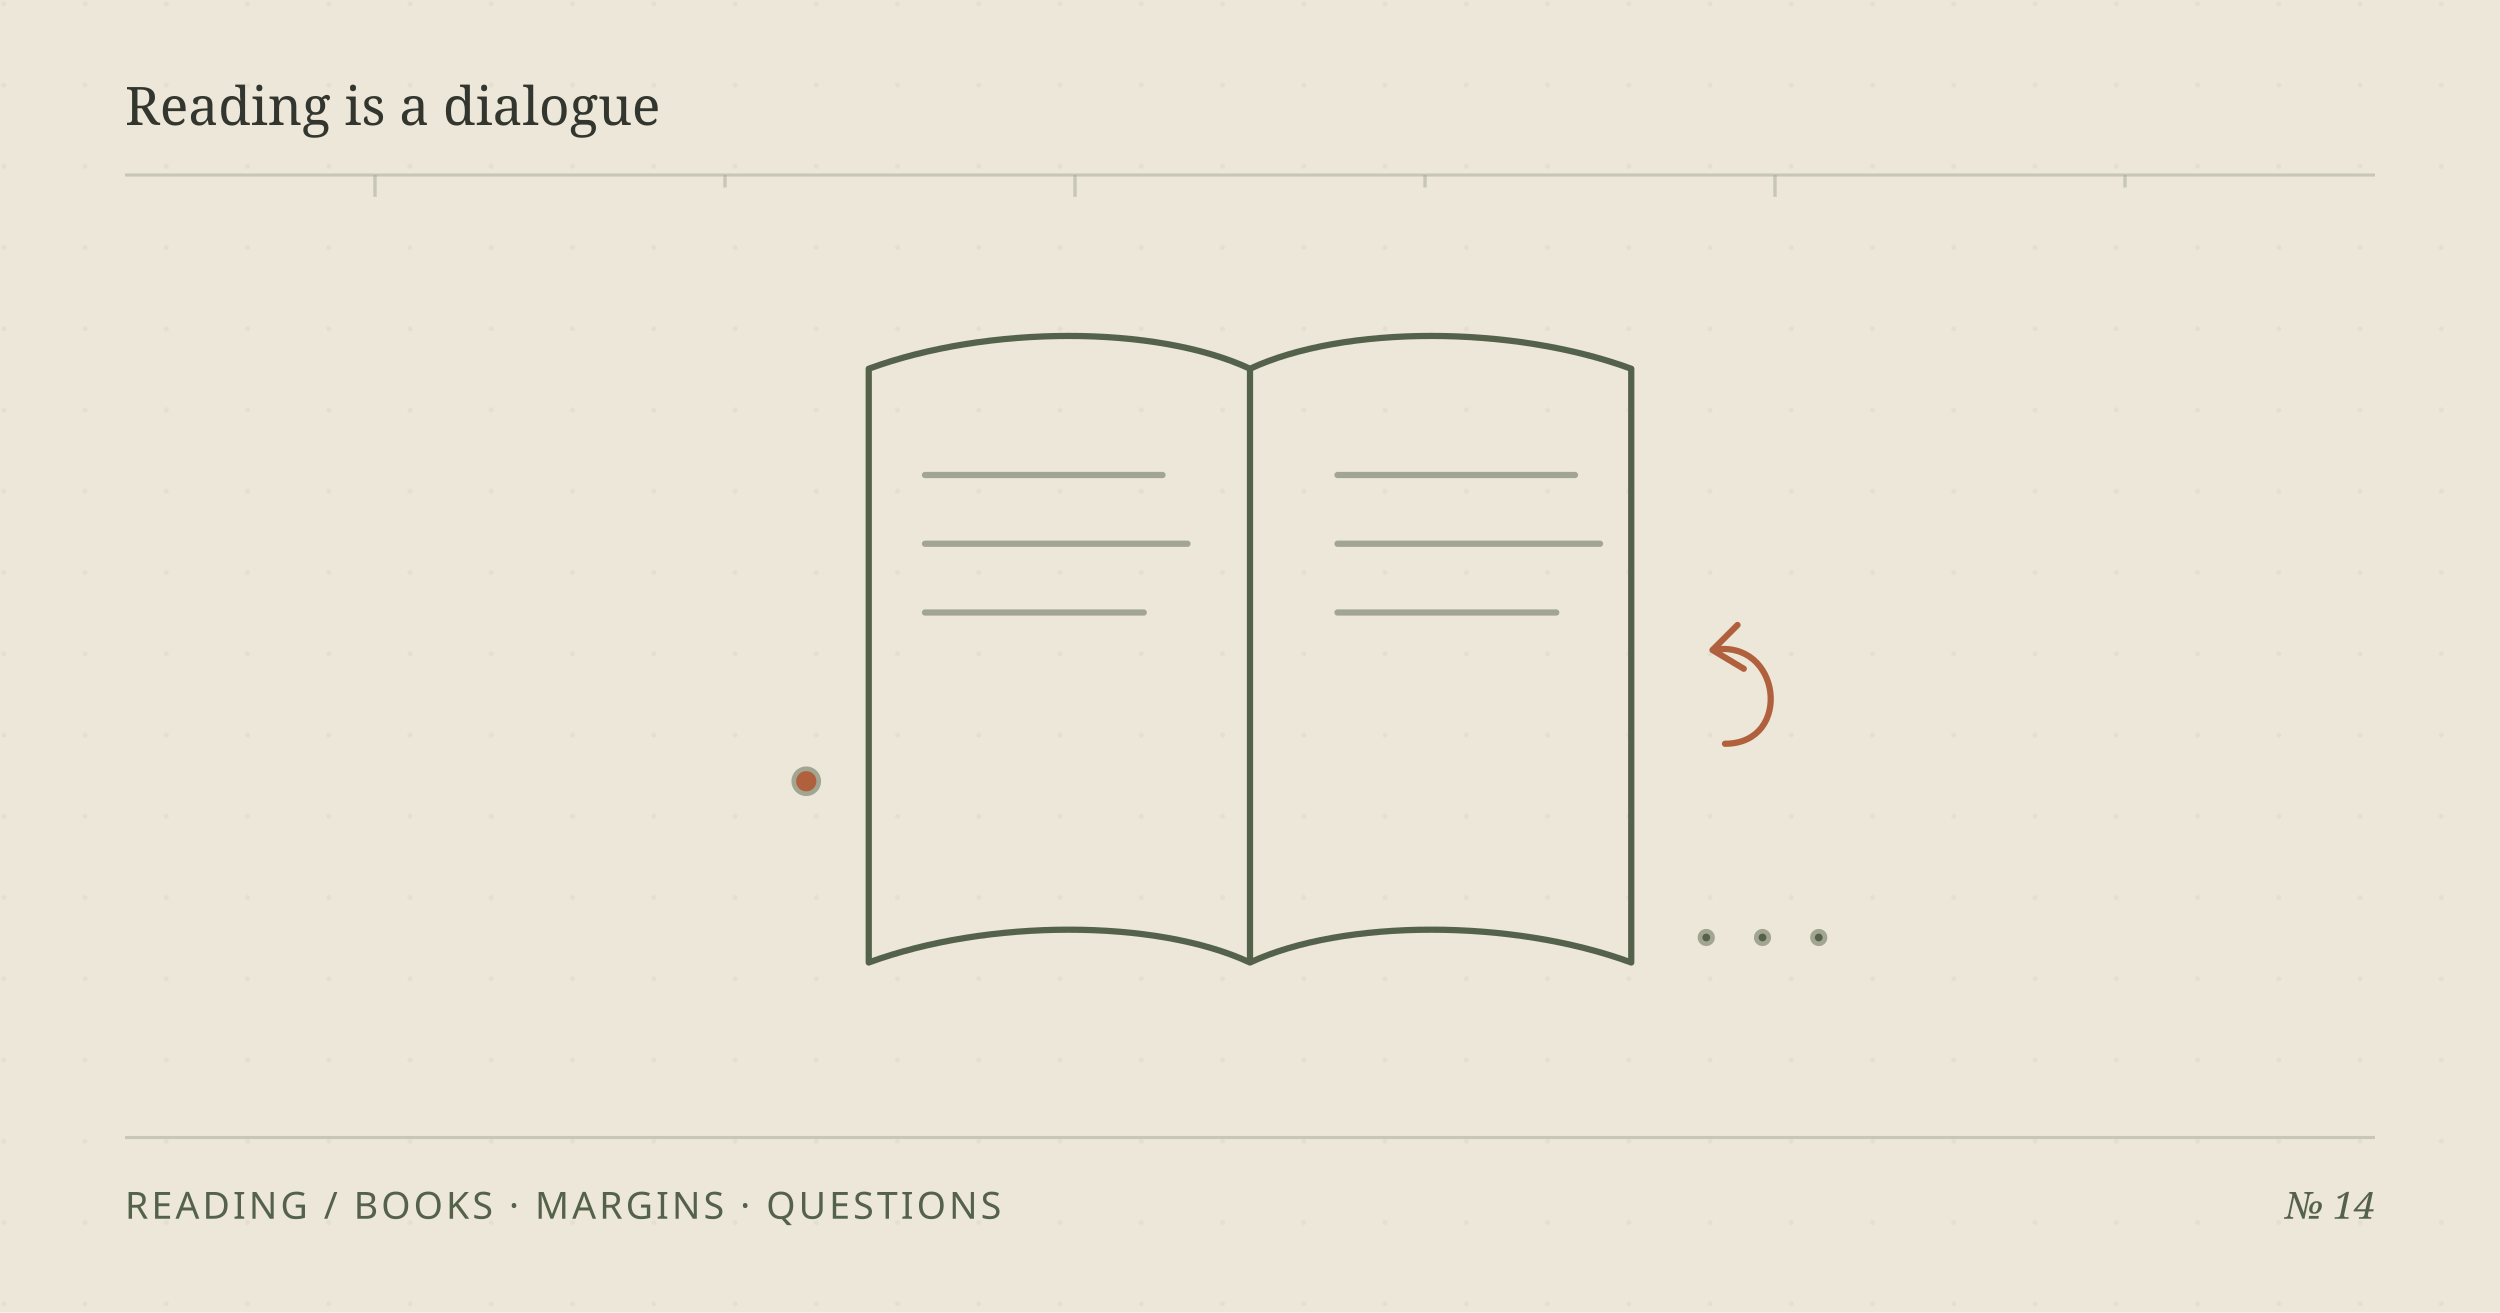
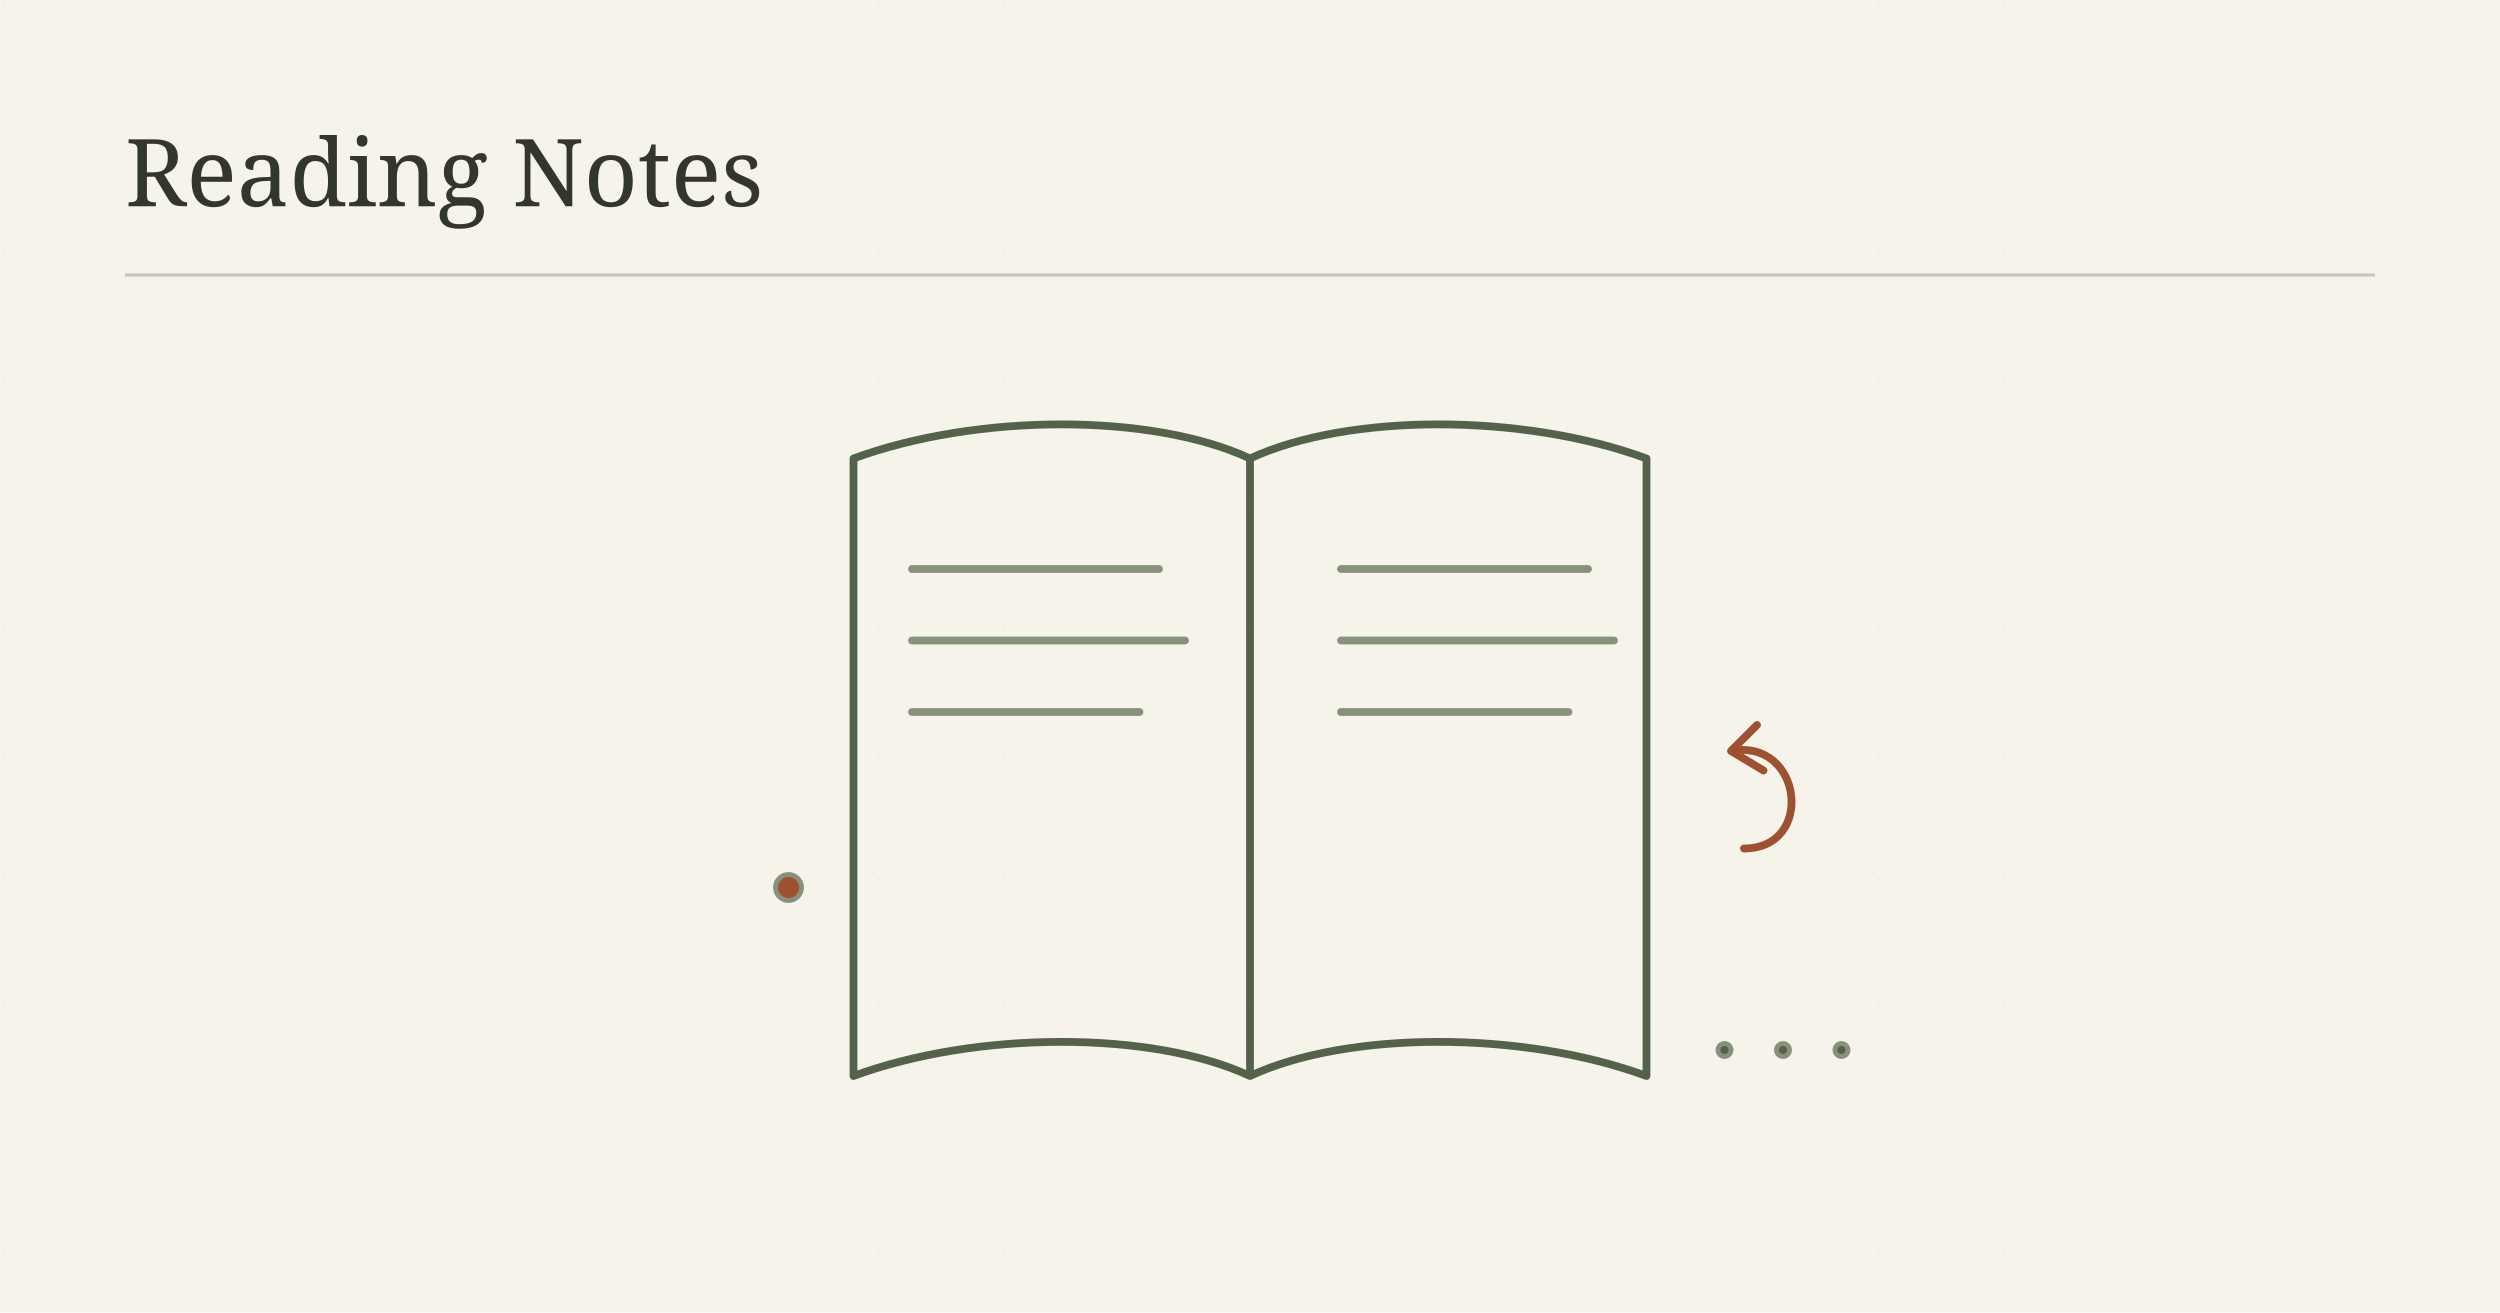
- <svg xmlns="http://www.w3.org/2000/svg" width="800" height="420" viewBox="0 0 800 420" fill="none">
-   <rect width="800" height="420" fill="#ece7d9" />
+ <svg xmlns="http://www.w3.org/2000/svg" width="800" height="420" viewBox="0 0 800 420" fill="none" role="img" aria-labelledby="cover-title">
+   <rect width="800" height="420" fill="#f6f3eb" />
  <defs>
-     <pattern id="g-post-reading-notes" width="26" height="26" patternUnits="userSpaceOnUse">
-       <circle cx="1.2" cy="1.2" r=".8" fill="#33362e" opacity=".05" />
+     <pattern id="g-post-reading-notes" width="40" height="40" patternUnits="userSpaceOnUse">
+       <circle cx="1.2" cy="1.2" r=".55" fill="#33362e" opacity=".025" />
    </pattern>
  </defs>
  <rect width="800" height="420" fill="url(#g-post-reading-notes)" />
-   <path d="M40 56h720M40 364h720" stroke="#a3a593" opacity=".5" />
-   <path d="M120 56v7" stroke="#a3a593" stroke-width="1.1" opacity=".5" />
-   <path d="M232 56v4" stroke="#a3a593" stroke-width="1.1" opacity=".5" />
-   <path d="M344 56v7" stroke="#a3a593" stroke-width="1.1" opacity=".5" />
-   <path d="M456 56v4" stroke="#a3a593" stroke-width="1.1" opacity=".5" />
-   <path d="M568 56v7" stroke="#a3a593" stroke-width="1.1" opacity=".5" />
-   <path d="M680 56v4" stroke="#a3a593" stroke-width="1.1" opacity=".5" />
-   <text x="40" y="40" font-family="Georgia,serif" font-size="17" fill="#33362e">Reading is a dialogue</text>
-   <text x="40" y="390" font-family="sans-serif" font-size="12" letter-spacing="1" fill="#55624b">READING / BOOKS · MARGINS · QUESTIONS</text>
-   <text x="760" y="390" font-family="Georgia,serif" font-size="12" font-style="italic" fill="#55624b" text-anchor="end">№ 14</text>
-   <path d="M400 118v190M400 118c-30-14-84-14-122 0v190c38-14 92-14 122 0m0-190c30-14 84-14 122 0v190c-38-14-92-14-122 0" stroke="#55624b" stroke-width="2" stroke-linecap="round" stroke-linejoin="round" fill="none" />
-   <path d="M296 152h76m-76 22h84m-84 22h70M428 152h76m-76 22h84m-84 22h70" stroke="#a3a593" stroke-width="2" stroke-linecap="round" stroke-linejoin="round" fill="none" />
-   <path d="M548 208c22-4 26 30 4 30m-4-30 8-8m-8 8 10 6" stroke="#b0603c" stroke-width="2" stroke-linecap="round" stroke-linejoin="round" fill="none" />
-   <circle cx="258" cy="250" r="4" fill="#b0603c" stroke="#a3a593" stroke-width="1.5" />
-   <circle cx="546" cy="300" r="2" fill="#55624b" stroke="#a3a593" stroke-width="1.5" />
-   <circle cx="564" cy="300" r="2" fill="#55624b" stroke="#a3a593" stroke-width="1.5" />
-   <circle cx="582" cy="300" r="2" fill="#55624b" stroke="#a3a593" stroke-width="1.5" />
+   <text x="40" y="66" font-family="Georgia,serif" font-size="30" fill="#33362e">Reading Notes</text>
+   <path d="M40 88h720" stroke="#87917c" opacity=".45" />
+   <g transform="translate(-16 24) scale(1.04)">
+     <path d="M400 118v190M400 118c-30-14-84-14-122 0v190c38-14 92-14 122 0m0-190c30-14 84-14 122 0v190c-38-14-92-14-122 0" stroke="#55624b" stroke-width="2.4" stroke-linecap="round" stroke-linejoin="round" fill="none" />
+     <path d="M296 152h76m-76 22h84m-84 22h70M428 152h76m-76 22h84m-84 22h70" stroke="#87917c" stroke-width="2.4" stroke-linecap="round" stroke-linejoin="round" fill="none" />
+     <path d="M548 208c22-4 26 30 4 30m-4-30 8-8m-8 8 10 6" stroke="#9e5130" stroke-width="2.4" stroke-linecap="round" stroke-linejoin="round" fill="none" />
+     <circle cx="258" cy="250" r="4" fill="#9e5130" stroke="#87917c" stroke-width="1.5" />
+     <circle cx="546" cy="300" r="2" fill="#55624b" stroke="#87917c" stroke-width="1.5" />
+     <circle cx="564" cy="300" r="2" fill="#55624b" stroke="#87917c" stroke-width="1.5" />
+     <circle cx="582" cy="300" r="2" fill="#55624b" stroke="#87917c" stroke-width="1.5" />
+   </g>
</svg>
